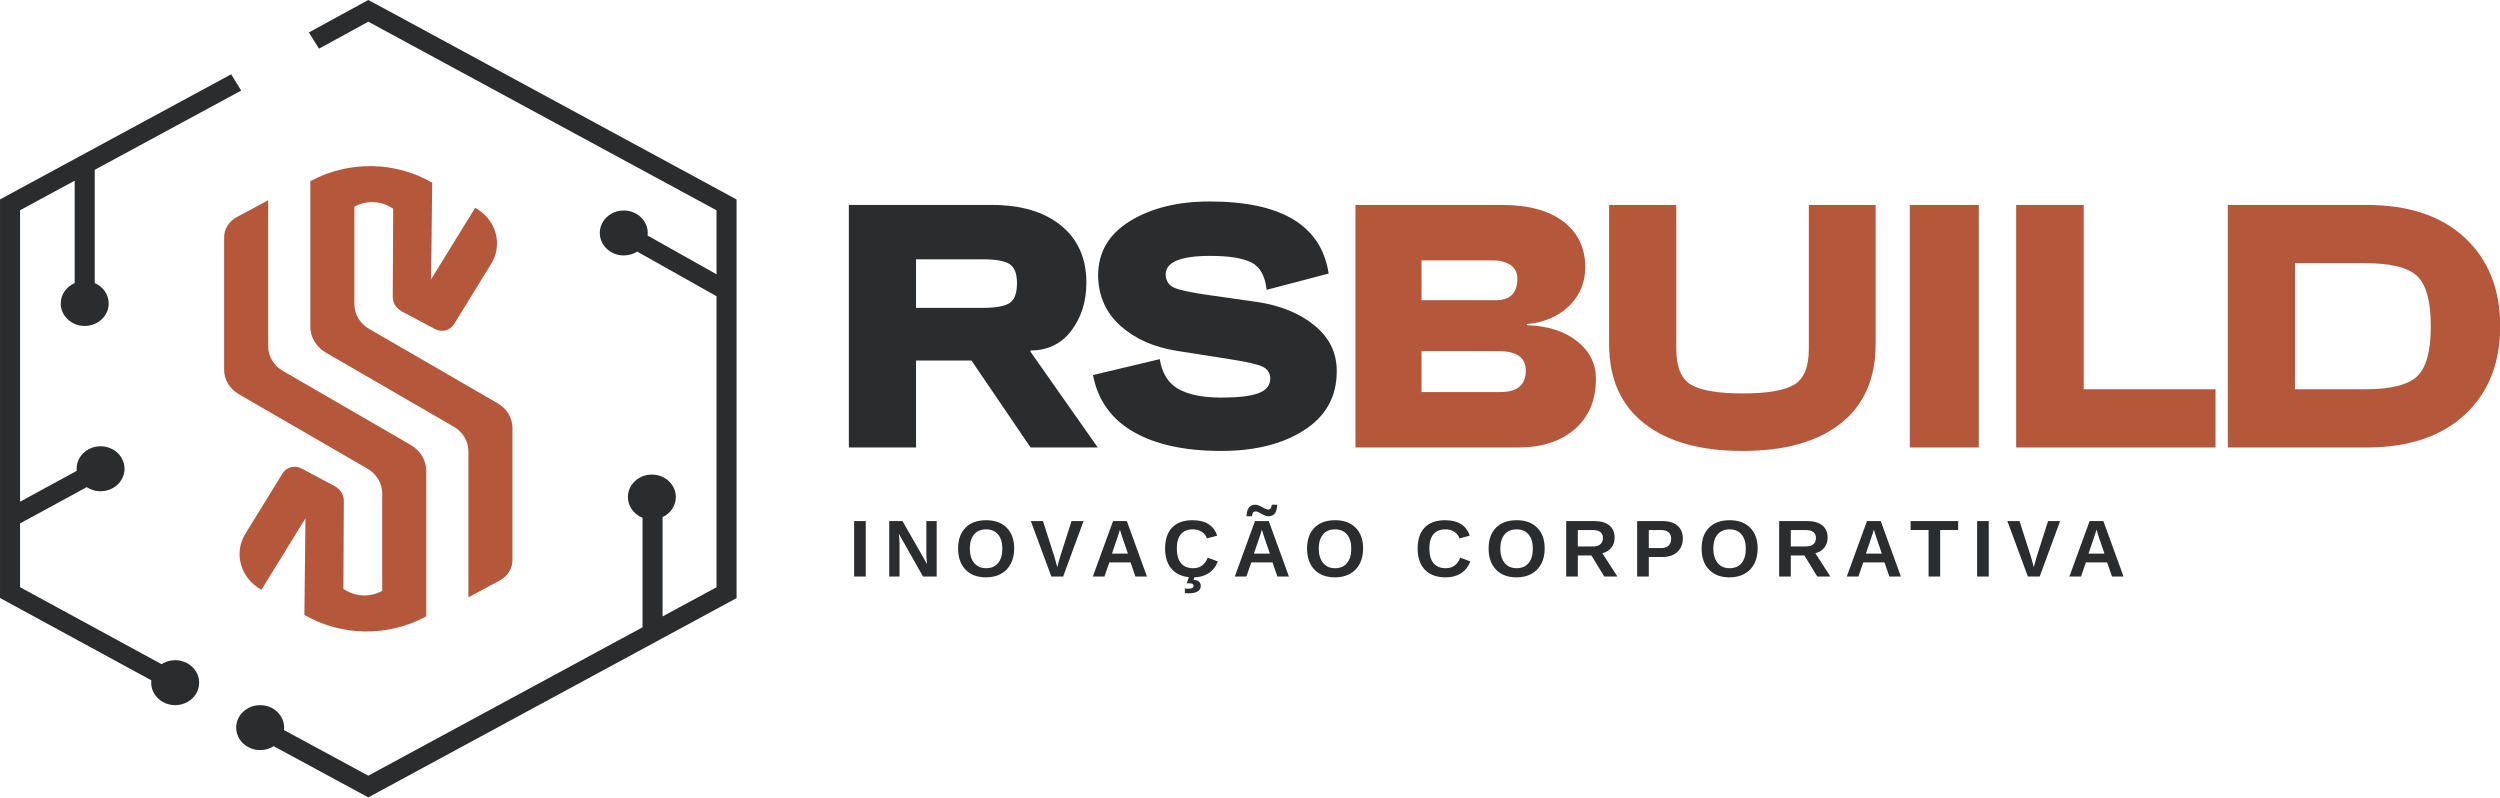
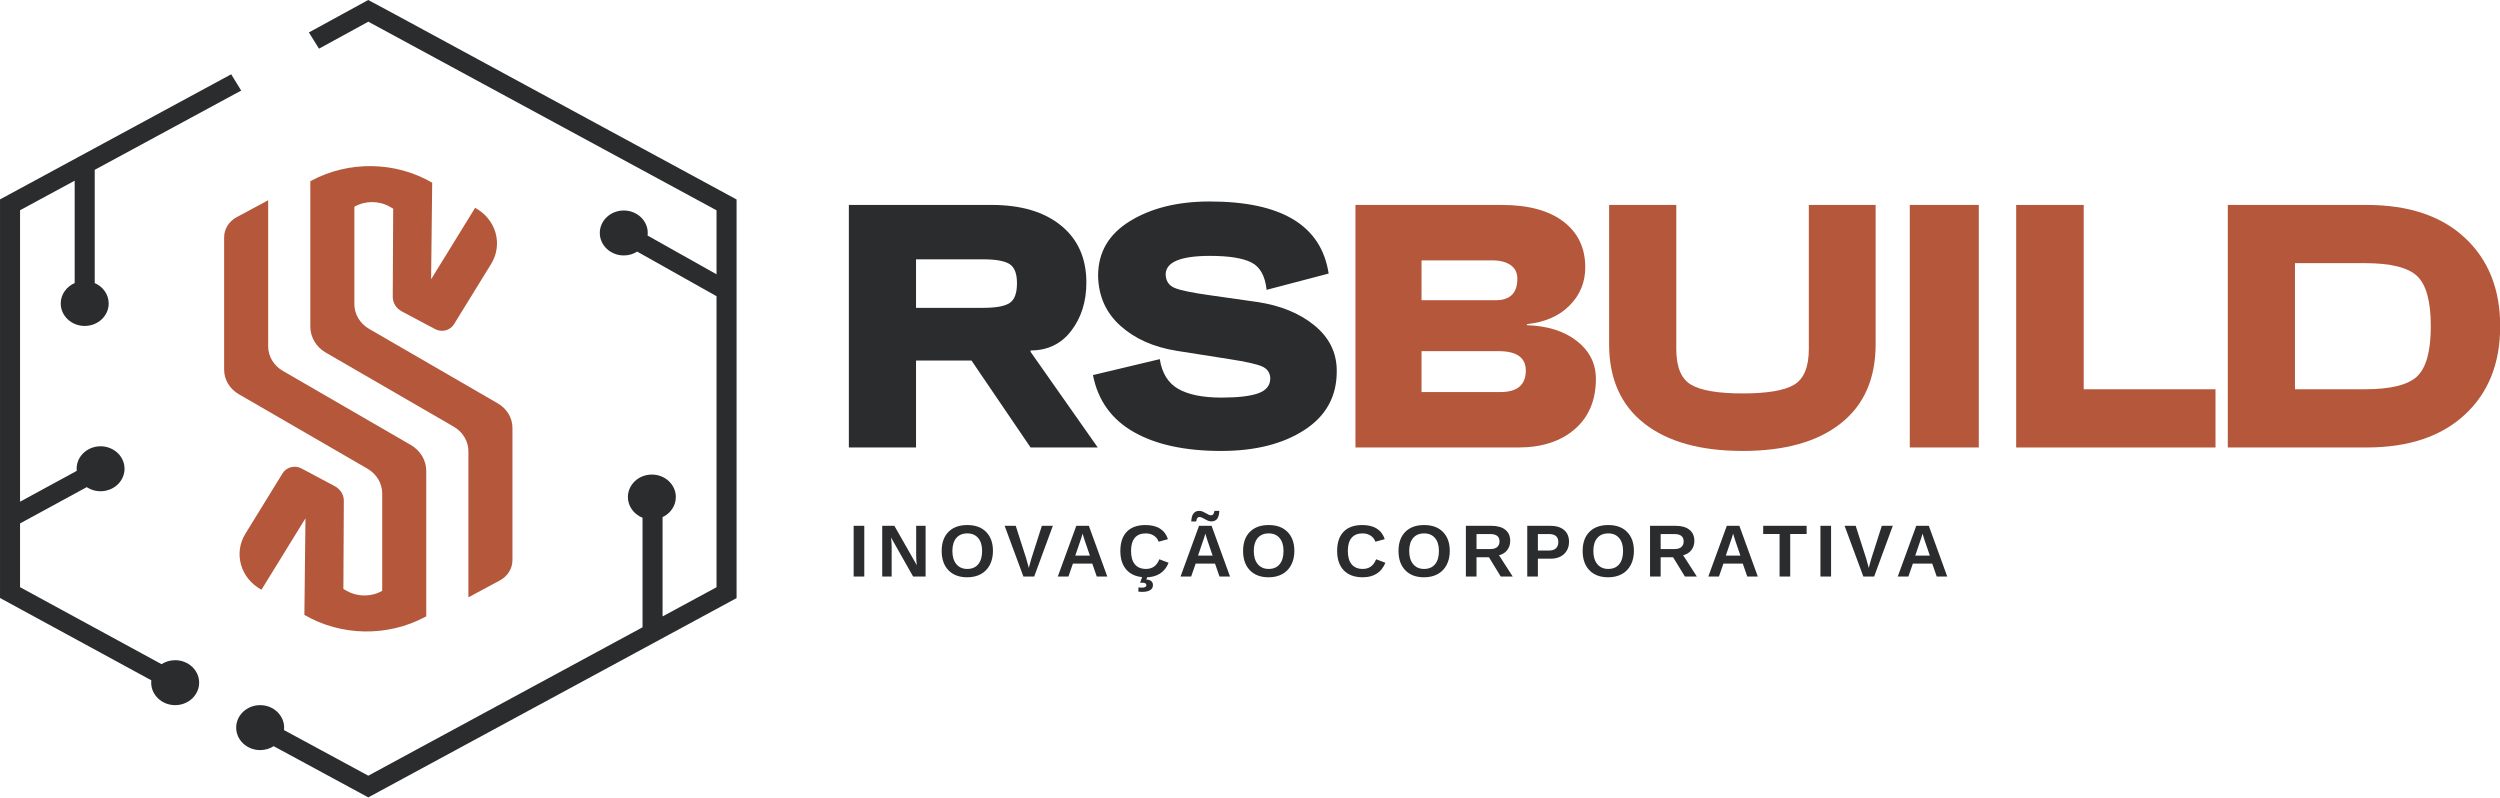
<svg xmlns="http://www.w3.org/2000/svg" width="1084" height="346" viewBox="117 450 1084 346">
  <path d="m543.32 583.48c5.519 0 9.34-0.699 11.461-2.106 2.121-1.402 3.184-4.254 3.184-8.562 0-4.207-1.086-6.984-3.262-8.34-2.176-1.352-5.969-2.027-11.383-2.027h-29.129v21.035zm3.664-44.621c12.734 0 22.762 2.981 30.082 8.938 7.324 5.961 10.984 14.199 10.984 24.715 0 8.215-2.176 15.172-6.527 20.883-4.352 5.711-10.242 8.562-17.668 8.562v0.602l29.129 41.465h-29.129l-25.629-37.707h-24.035v37.707h-29.129v-105.16z" fill="#2b2c2d" />
  <path d="m619.88 605.72c0.957 6.109 3.637 10.418 8.039 12.918 4.402 2.508 10.637 3.758 18.703 3.758 7.215 0 12.551-0.625 16-1.879 3.445-1.25 5.172-3.43 5.172-6.535-0.105-2.402-1.301-4.106-3.582-5.106s-6.981-2.055-14.086-3.156l-22.922-3.606c-9.977-1.602-18.094-5.207-24.355-10.816-6.262-5.609-9.5-12.773-9.711-21.484v-0.301c0-10.117 4.617-18.004 13.852-23.664 9.23-5.656 20.742-8.488 34.539-8.488 31.199 0 48.391 10.418 51.574 31.25l-26.898 7.062c-0.641-6.012-2.844-9.965-6.609-11.871-3.766-1.902-9.734-2.852-17.906-2.852-12.84 0-19.262 2.703-19.262 8.109 0.105 2.809 1.406 4.734 3.902 5.785 2.492 1.051 7.719 2.129 15.68 3.231l20.055 2.856c10.082 1.5 18.328 4.859 24.75 10.066 6.422 5.207 9.684 11.668 9.793 19.379v0.75c0 10.82-4.672 19.258-14.008 25.316-9.34 6.062-21.387 9.09-36.133 9.09-15.707 0-28.363-2.754-37.965-8.262-9.605-5.508-15.469-13.723-17.59-24.641z" fill="#2b2c2d" />
  <path d="m767.6 619.99c7.32 0 10.984-3.106 10.984-9.316 0-5.609-3.93-8.414-11.781-8.414h-33.426v17.73zm-34.223-39.812h32.152c6.262 0 9.391-3.106 9.391-9.316 0-2.606-0.98-4.582-2.945-5.934-1.965-1.352-4.59-2.027-7.879-2.027h-30.719zm-28.652 63.848v-105.16h63.512c11.461 0 20.348 2.402 26.66 7.211 6.312 4.809 9.473 11.418 9.473 19.832 0 6.512-2.285 12.043-6.848 16.602-4.562 4.559-10.719 7.234-18.461 8.035v0.453c9.016 0.301 16.262 2.606 21.727 6.91 5.465 4.309 8.195 9.766 8.195 16.375 0 9.215-3.051 16.477-9.148 21.785-6.106 5.309-14.305 7.961-24.594 7.961z" fill="#b5573b" />
  <path d="m843.84 538.86v62.496c0 7.812 2.152 12.973 6.449 15.477 4.297 2.504 11.75 3.758 22.363 3.758 10.719 0 18.172-1.277 22.367-3.832 4.188-2.555 6.285-7.688 6.285-15.402v-62.496h28.973v60.395c0 14.926-5.043 26.367-15.125 34.328-10.082 7.965-24.25 11.945-42.5 11.945-18.359 0-32.605-3.981-42.738-11.945-10.137-7.961-15.203-19.402-15.203-34.328v-60.395z" fill="#b5573b" />
  <path d="m945.08 538.86h29.926v105.16h-29.926z" fill="#b5573b" />
  <path d="m1020.5 618.79h57.145v25.238h-86.434v-105.16h29.289z" fill="#b5573b" />
  <path d="m1112.1 564.1v54.688h30.242c11.246 0 18.836-1.879 22.762-5.633 3.926-3.758 5.891-10.992 5.891-21.711 0-10.715-1.965-17.953-5.891-21.707-3.926-3.758-11.516-5.637-22.762-5.637zm31.039-25.238c18.25 0 32.473 4.758 42.66 14.27 10.188 9.52 15.281 22.289 15.281 38.312 0 16.129-5.121 28.922-15.363 38.387-10.242 9.465-24.434 14.195-42.578 14.195h-60.168v-105.16z" fill="#b5573b" />
  <path d="m251.99 528.35-0.434 0.238v63.031c0 4.59 2.531 8.852 6.699 11.266l55.5 32.133c3.945 2.281 6.344 6.316 6.344 10.66v63.328l13.676-7.352c3.356-1.801 5.426-5.152 5.426-8.777v-57.324c0-4.328-2.391-8.352-6.32-10.625l-55.844-32.328c-3.969-2.301-6.383-6.359-6.383-10.734v-42.223c4.719-2.688 10.641-2.691 15.367-0.008l1.461 0.832-0.188 38.219c-0.016 2.617 1.484 5.035 3.914 6.328l14.453 7.691c2.871 1.531 6.516 0.598 8.168-2.082l16.133-26.188c5.242-8.512 2.133-19.402-6.953-24.316l-19.078 30.973 0.465-41.883c-15.98-9.266-36.094-9.594-52.406-0.859" fill="#b5573b" />
  <path d="m276.34 653.23c3.969 2.297 6.383 6.359 6.383 10.734v42.223c-4.719 2.688-10.641 2.691-15.367 0.004l-1.461-0.828 0.188-38.223c0.016-2.617-1.484-5.035-3.91-6.328l-14.453-7.691c-2.875-1.527-6.519-0.598-8.172 2.082l-16.129 26.188c-5.246 8.516-2.133 19.402 6.953 24.32l19.078-30.977-0.469 41.887c15.984 9.266 36.094 9.594 52.406 0.855l0.438-0.238v-63.031c0-4.586-2.535-8.852-6.703-11.262l-55.5-32.137c-3.941-2.281-6.344-6.316-6.344-10.66v-63.328l-13.676 7.352c-3.356 1.805-5.422 5.152-5.422 8.781v57.324c0 4.328 2.387 8.348 6.32 10.621z" fill="#b5573b" />
  <path d="m288.57 456.39-11.902-6.394-25.734 14.07 4.379 7.039 21.391-11.699 150.98 81.785v27.746l-29.891-16.805c0.043-0.367 0.074-0.738 0.074-1.117 0-5.383-4.652-9.746-10.398-9.746-5.742 0-10.395 4.363-10.395 9.746 0 5.379 4.652 9.746 10.395 9.746 2.152 0 4.156-0.613 5.812-1.668l34.402 19.34v126.19l-23.395 12.66v-43.055c3.41-1.602 5.758-4.898 5.758-8.711 0-5.383-4.656-9.746-10.398-9.746-5.742 0-10.395 4.363-10.395 9.746 0 4.031 2.617 7.496 6.348 8.977v47.496l-118.91 64.348-36.551-19.777c0.039-0.352 0.062-0.707 0.062-1.066 0-5.383-4.652-9.746-10.395-9.746-5.742 0-10.395 4.363-10.395 9.746 0 5.379 4.652 9.746 10.395 9.746 2.172 0 4.188-0.629 5.856-1.695l41.027 22.199 159.69-86.414v-172.84z" fill="#2b2c2d" />
  <path d="m192.95 736.26c-2.191 0-4.223 0.637-5.902 1.727l-61.355-33.383v-27.648l28.93-15.738c0.23 0.148 0.461 0.301 0.707 0.434 4.945 2.731 11.316 1.184 14.234-3.453 2.91-4.641 1.262-10.613-3.688-13.344-4.949-2.727-11.316-1.184-14.234 3.457-1.152 1.836-1.582 3.883-1.379 5.859l-24.57 13.367v-126.38l23.688-12.816v44.398c-3.566 1.543-6.047 4.918-6.047 8.844 0 5.379 4.652 9.746 10.395 9.746 5.742 0 10.398-4.367 10.398-9.746 0-3.926-2.484-7.301-6.055-8.844v-49.102l63.512-34.371-4.348-7.055-100.23 54.246v172.83l65.609 35.695c-0.035 0.336-0.055 0.676-0.055 1.02 0 5.379 4.652 9.746 10.395 9.746 5.742 0 10.395-4.367 10.395-9.746 0-5.383-4.652-9.746-10.395-9.746" fill="#2b2c2d" />
-   <text x="485" y="700" fill="#2b2c2d" font-family="Arial, Helvetica, sans-serif" font-size="35" font-weight="700" letter-spacing="5.5">INOVAÇÃO CORPORATIVA</text>
+   <text x="485" y="700" fill="#2b2c2d" font-family="Arial, Helvetica, sans-serif" font-size="32" font-weight="700" letter-spacing="3.5">INOVAÇÃO CORPORATIVA</text>
</svg>
